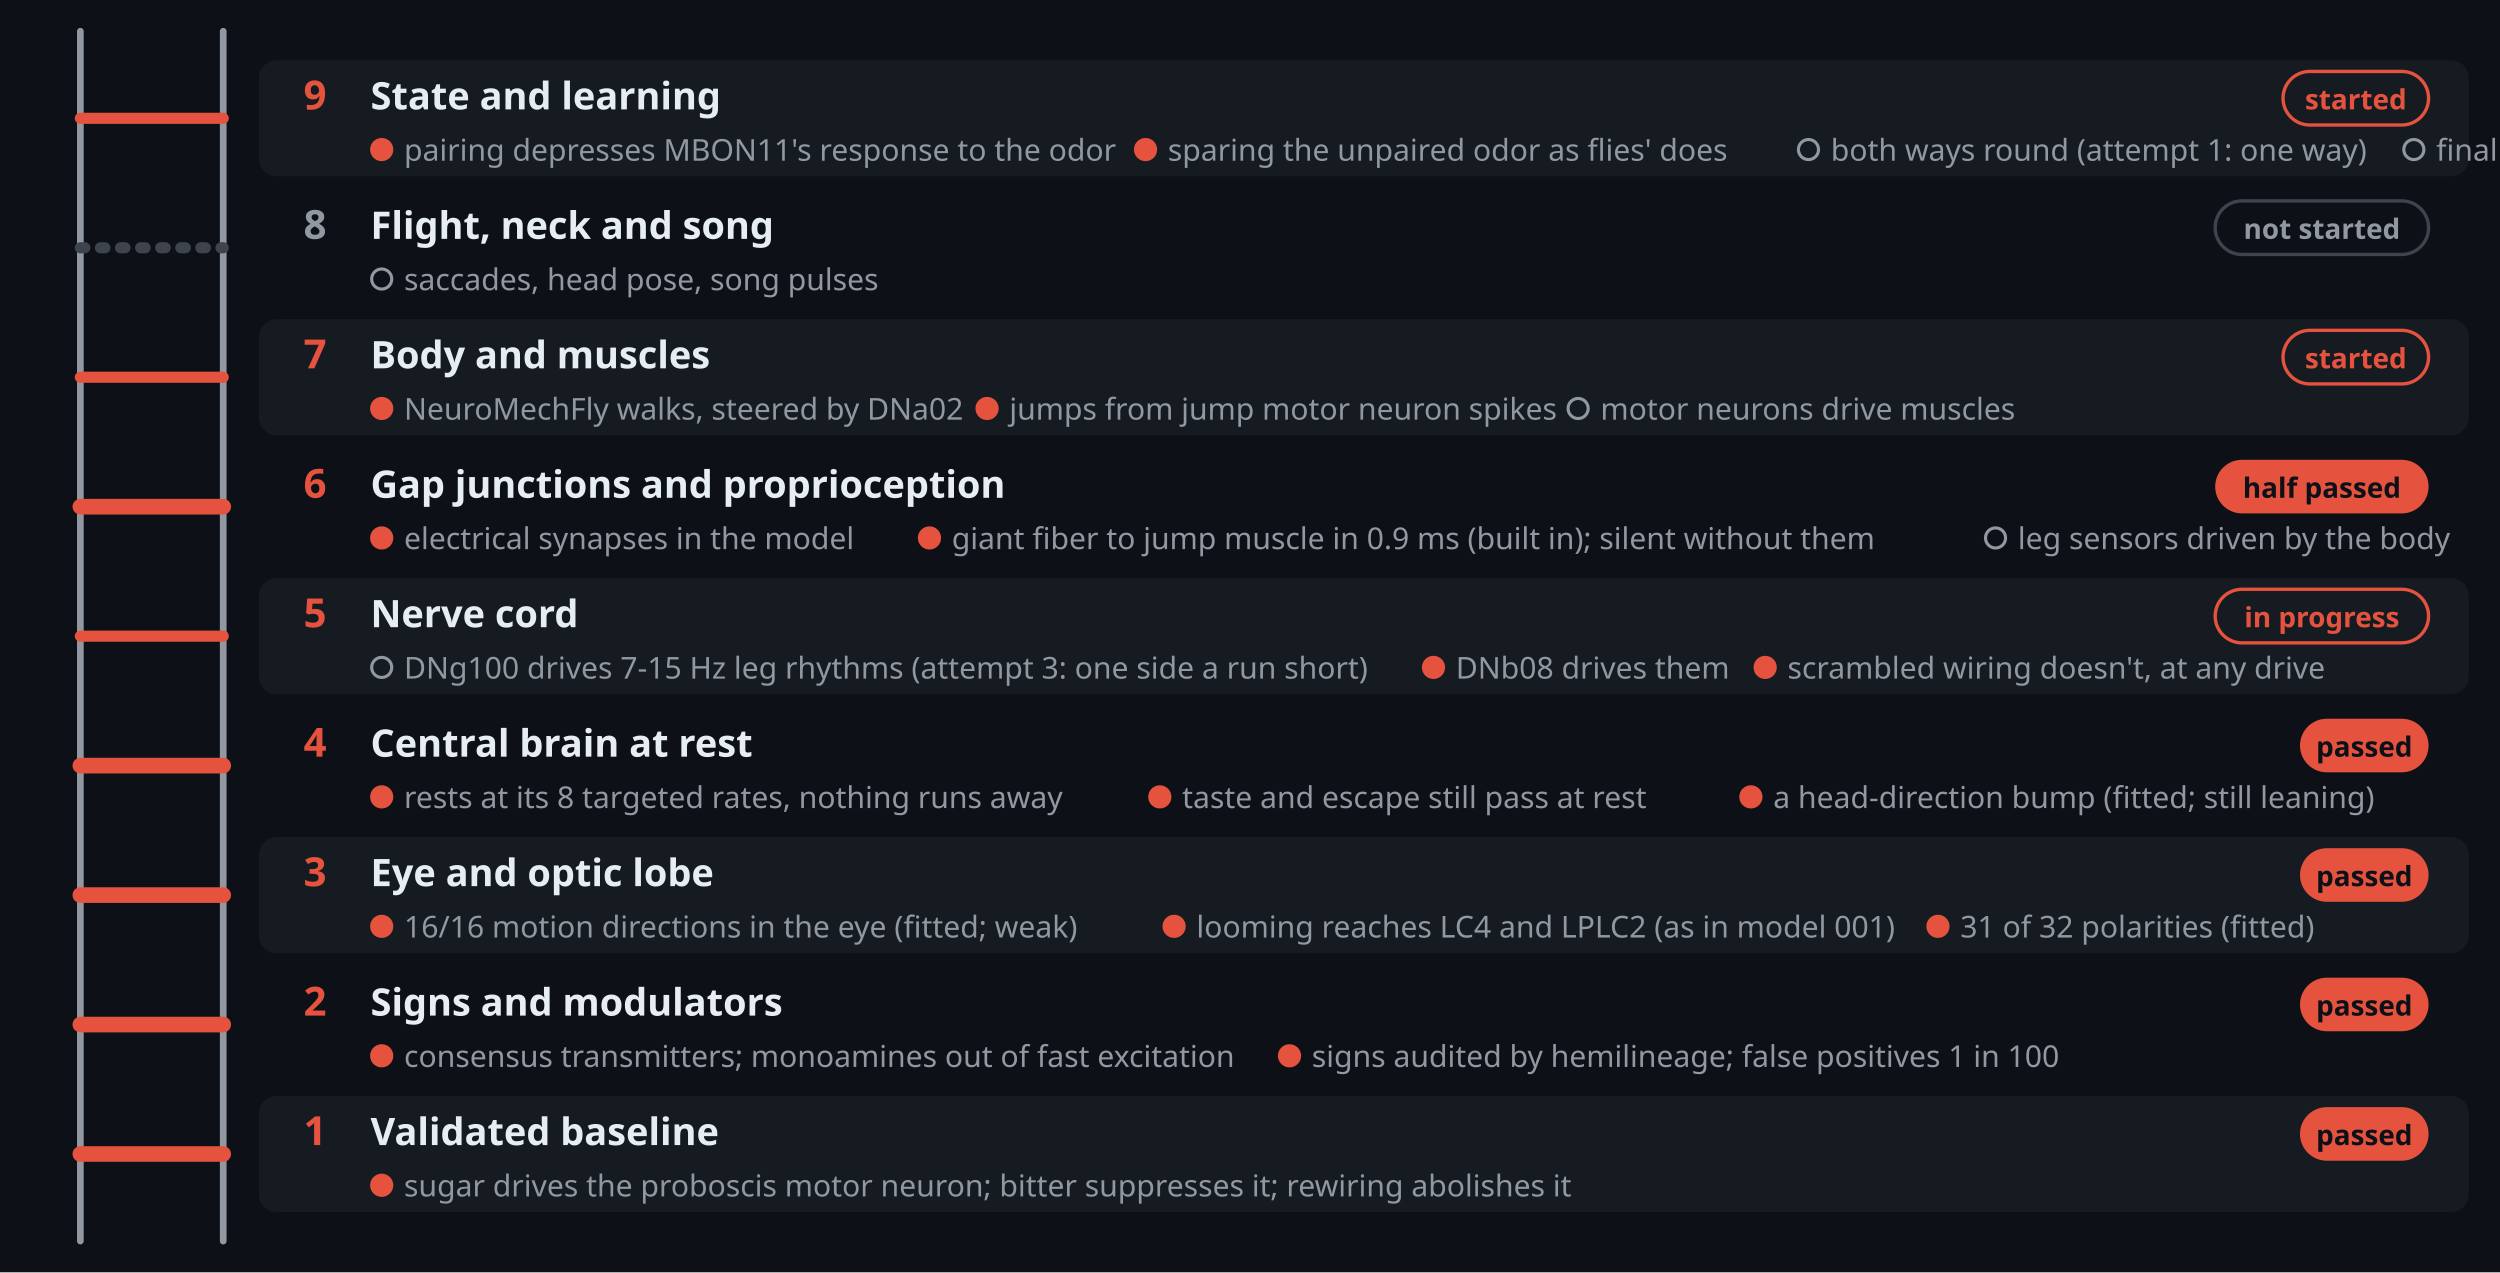
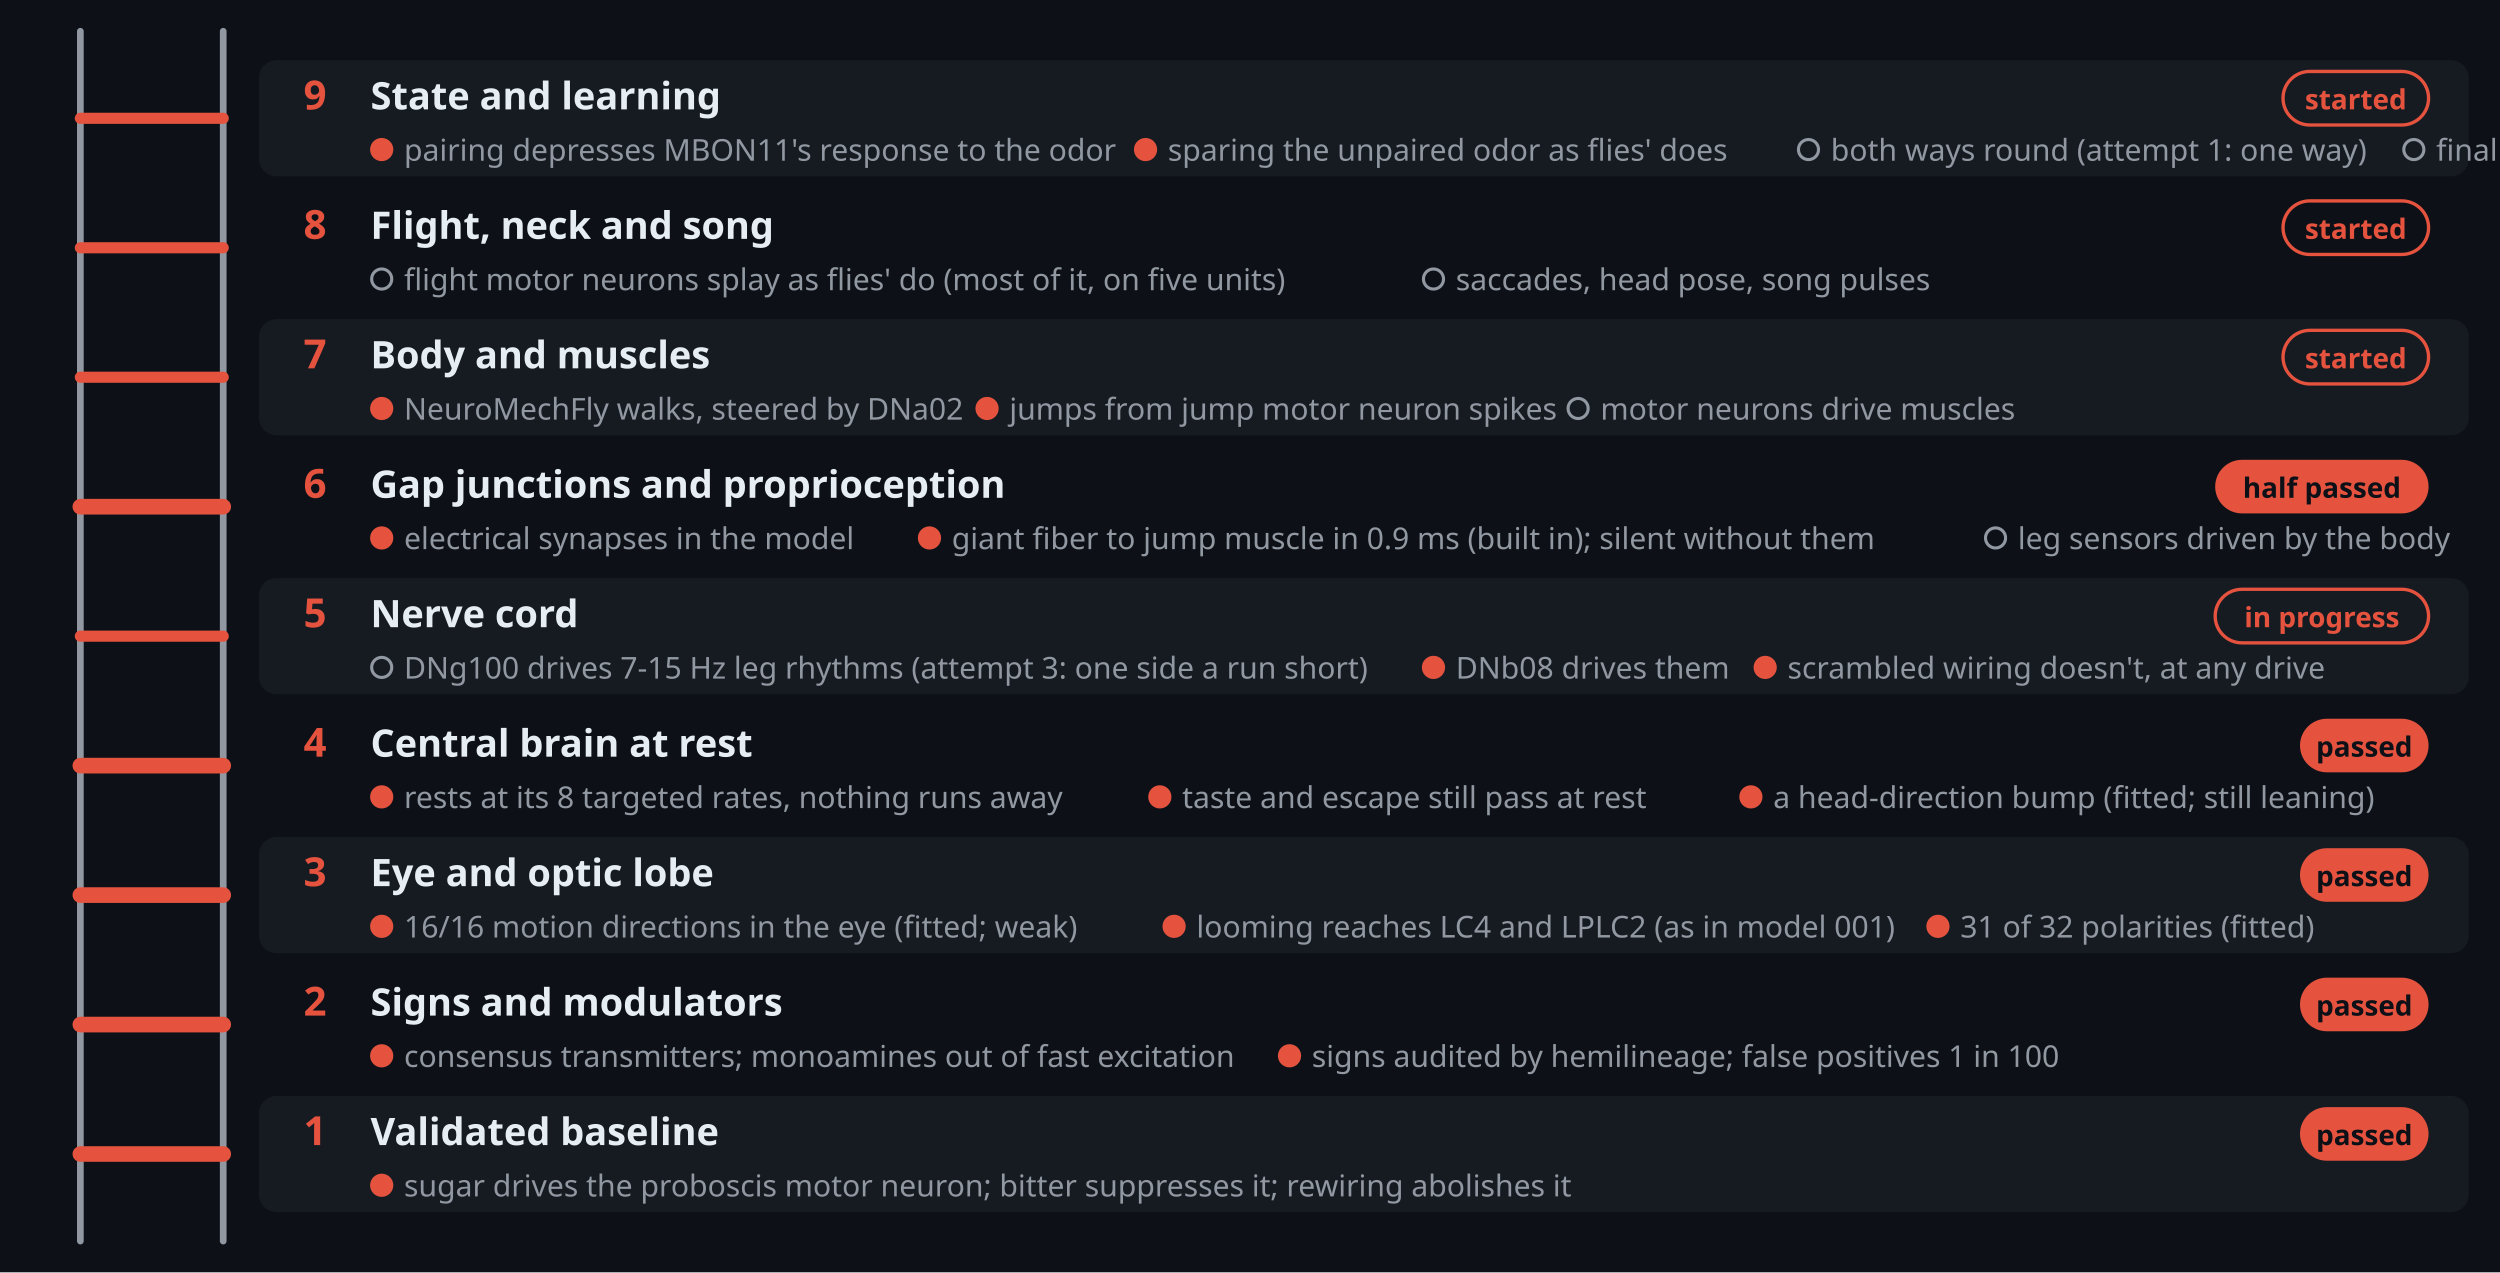
<svg xmlns="http://www.w3.org/2000/svg" width="1120" height="570" viewBox="0 0 1120 570" role="img" aria-labelledby="t">
  <style>
    text { font-family: -apple-system, BlinkMacSystemFont, 'Segoe UI', 'Noto Sans', Helvetica, Arial, sans-serif; }
    .num { font-size: 18px; font-weight: 700; font-variant-numeric: tabular-nums; }
    .name { font-size: 17px; font-weight: 600; fill: #e6edf3; }
    .mark { font-size: 13.5px; fill: #9198a1; }
    .pill { font-size: 12.5px; font-weight: 600; }
    </style>
  <rect width="1120" height="570" fill="#0d1117" />
  <path d="M36 14V556M100 14V556" stroke="#9198a1" stroke-width="3" stroke-linecap="round" />
  <g>
    <rect x="116" y="491.0" width="990" height="52" rx="8" fill="#161b22" />
    <path d="M36 517.0H100" stroke="#e5533f" stroke-width="7" stroke-linecap="round" />
    <text x="136" y="513.0" class="num" fill="#e5533f">1</text>
    <text x="166" y="513.0" class="name">Validated baseline</text>
    <rect x="1030.4" y="496.0" width="57.6" height="24" rx="12" fill="#e5533f" />
    <text x="1059.2" y="513.0" class="pill" fill="#0d1117" text-anchor="middle">passed</text>
    <circle cx="171.0" cy="531.0" r="4.5" fill="#e5533f" stroke="#e5533f" stroke-width="1.4" />
    <text x="181.0" y="536.0" class="mark">sugar drives the proboscis motor neuron; bitter suppresses it; rewiring abolishes it</text>
  </g>
  <g>
    <path d="M36 459.0H100" stroke="#e5533f" stroke-width="7" stroke-linecap="round" />
    <text x="136" y="455.0" class="num" fill="#e5533f">2</text>
    <text x="166" y="455.0" class="name">Signs and modulators</text>
    <rect x="1030.4" y="438.0" width="57.6" height="24" rx="12" fill="#e5533f" />
    <text x="1059.2" y="455.0" class="pill" fill="#0d1117" text-anchor="middle">passed</text>
    <circle cx="171.0" cy="473.0" r="4.5" fill="#e5533f" stroke="#e5533f" stroke-width="1.4" />
    <text x="181.0" y="478.0" class="mark">consensus transmitters; monoamines out of fast excitation</text>
    <circle cx="577.7" cy="473.0" r="4.5" fill="#e5533f" stroke="#e5533f" stroke-width="1.4" />
    <text x="587.7" y="478.0" class="mark">signs audited by hemilineage; false positives 1 in 100</text>
  </g>
  <g>
    <rect x="116" y="375.0" width="990" height="52" rx="8" fill="#161b22" />
    <path d="M36 401.0H100" stroke="#e5533f" stroke-width="7" stroke-linecap="round" />
    <text x="136" y="397.0" class="num" fill="#e5533f">3</text>
    <text x="166" y="397.0" class="name">Eye and optic lobe</text>
    <rect x="1030.4" y="380.0" width="57.6" height="24" rx="12" fill="#e5533f" />
    <text x="1059.2" y="397.0" class="pill" fill="#0d1117" text-anchor="middle">passed</text>
    <circle cx="171.0" cy="415.0" r="4.5" fill="#e5533f" stroke="#e5533f" stroke-width="1.4" />
    <text x="181.0" y="420.0" class="mark">16/16 motion directions in the eye (fitted; weak)</text>
    <circle cx="526.0" cy="415.0" r="4.5" fill="#e5533f" stroke="#e5533f" stroke-width="1.4" />
    <text x="536.0" y="420.0" class="mark">looming reaches LC4 and LPLC2 (as in model 001)</text>
    <circle cx="868.2" cy="415.0" r="4.5" fill="#e5533f" stroke="#e5533f" stroke-width="1.4" />
    <text x="878.2" y="420.0" class="mark">31 of 32 polarities (fitted)</text>
  </g>
  <g>
    <path d="M36 343.0H100" stroke="#e5533f" stroke-width="7" stroke-linecap="round" />
    <text x="136" y="339.0" class="num" fill="#e5533f">4</text>
    <text x="166" y="339.0" class="name">Central brain at rest</text>
    <rect x="1030.4" y="322.0" width="57.6" height="24" rx="12" fill="#e5533f" />
    <text x="1059.2" y="339.0" class="pill" fill="#0d1117" text-anchor="middle">passed</text>
    <circle cx="171.0" cy="357.0" r="4.5" fill="#e5533f" stroke="#e5533f" stroke-width="1.4" />
    <text x="181.0" y="362.0" class="mark">rests at its 8 targeted rates, nothing runs away</text>
    <circle cx="519.6" cy="357.0" r="4.5" fill="#e5533f" stroke="#e5533f" stroke-width="1.4" />
    <text x="529.6" y="362.0" class="mark">taste and escape still pass at rest</text>
    <circle cx="784.4" cy="357.0" r="4.5" fill="#e5533f" stroke="#e5533f" stroke-width="1.4" />
    <text x="794.4" y="362.0" class="mark">a head-direction bump (fitted; still leaning)</text>
  </g>
  <g>
    <rect x="116" y="259.0" width="990" height="52" rx="8" fill="#161b22" />
    <path d="M36 285.0H100" stroke="#e5533f" stroke-width="5" stroke-linecap="round" />
    <text x="136" y="281.0" class="num" fill="#e5533f">5</text>
    <text x="166" y="281.0" class="name">Nerve cord</text>
    <rect x="992.4" y="264.0" width="95.6" height="24" rx="12" fill="none" stroke="#e5533f" stroke-width="1.5" />
    <text x="1040.2" y="281.0" class="pill" fill="#e5533f" text-anchor="middle">in progress</text>
    <circle cx="171.0" cy="299.0" r="4.5" fill="none" stroke="#9198a1" stroke-width="1.4" />
    <text x="181.0" y="304.0" class="mark">DNg100 drives 7-15 Hz leg rhythms (attempt 3: one side a run short)</text>
    <circle cx="642.2" cy="299.0" r="4.5" fill="#e5533f" stroke="#e5533f" stroke-width="1.4" />
    <text x="652.2" y="304.0" class="mark">DNb08 drives them</text>
    <circle cx="790.8" cy="299.0" r="4.5" fill="#e5533f" stroke="#e5533f" stroke-width="1.4" />
    <text x="800.8" y="304.0" class="mark">scrambled wiring doesn't, at any drive</text>
  </g>
  <g>
    <path d="M36 227.0H100" stroke="#e5533f" stroke-width="7" stroke-linecap="round" />
    <text x="136" y="223.0" class="num" fill="#e5533f">6</text>
    <text x="166" y="223.0" class="name">Gap junctions and proprioception</text>
    <rect x="992.4" y="206.0" width="95.6" height="24" rx="12" fill="#e5533f" />
    <text x="1040.2" y="223.0" class="pill" fill="#0d1117" text-anchor="middle">half passed</text>
    <circle cx="171.0" cy="241.0" r="4.5" fill="#e5533f" stroke="#e5533f" stroke-width="1.4" />
    <text x="181.0" y="246.0" class="mark">electrical synapses in the model</text>
    <circle cx="416.4" cy="241.0" r="4.5" fill="#e5533f" stroke="#e5533f" stroke-width="1.4" />
    <text x="426.4" y="246.0" class="mark">giant fiber to jump muscle in 0.9 ms (built in); silent without them</text>
    <circle cx="894.0" cy="241.0" r="4.5" fill="none" stroke="#9198a1" stroke-width="1.4" />
    <text x="904.0" y="246.0" class="mark">leg sensors driven by the body</text>
  </g>
  <g>
    <rect x="116" y="143.0" width="990" height="52" rx="8" fill="#161b22" />
    <path d="M36 169.0H100" stroke="#e5533f" stroke-width="5" stroke-linecap="round" />
    <text x="136" y="165.0" class="num" fill="#e5533f">7</text>
    <text x="166" y="165.0" class="name">Body and muscles</text>
    <rect x="1022.8" y="148.0" width="65.2" height="24" rx="12" fill="none" stroke="#e5533f" stroke-width="1.5" />
    <text x="1055.4" y="165.0" class="pill" fill="#e5533f" text-anchor="middle">started</text>
    <circle cx="171.0" cy="183.0" r="4.5" fill="#e5533f" stroke="#e5533f" stroke-width="1.4" />
    <text x="181.0" y="188.0" class="mark">NeuroMechFly walks, steered by DNa02</text>
    <circle cx="442.2" cy="183.0" r="4.5" fill="#e5533f" stroke="#e5533f" stroke-width="1.4" />
    <text x="452.2" y="188.0" class="mark">jumps from jump motor neuron spikes</text>
    <circle cx="707.0" cy="183.0" r="4.5" fill="none" stroke="#9198a1" stroke-width="1.4" />
    <text x="717.0" y="188.0" class="mark">motor neurons drive muscles</text>
  </g>
  <g>
-     <path d="M36 111.0H100" stroke="#3d444d" stroke-width="5" stroke-linecap="round" stroke-dasharray="2 7" />
-     <text x="136" y="107.0" class="num" fill="#9198a1">8</text>
+     <path d="M36 111.0H100" stroke="#e5533f" stroke-width="5" stroke-linecap="round" />
+     <text x="136" y="107.0" class="num" fill="#e5533f">8</text>
    <text x="166" y="107.0" class="name">Flight, neck and song</text>
-     <rect x="992.4" y="90.0" width="95.6" height="24" rx="12" fill="none" stroke="#3d444d" stroke-width="1.5" />
-     <text x="1040.2" y="107.0" class="pill" fill="#9198a1" text-anchor="middle">not started</text>
+     <rect x="1022.8" y="90.0" width="65.2" height="24" rx="12" fill="none" stroke="#e5533f" stroke-width="1.5" />
+     <text x="1055.4" y="107.0" class="pill" fill="#e5533f" text-anchor="middle">started</text>
    <circle cx="171.0" cy="125.0" r="4.5" fill="none" stroke="#9198a1" stroke-width="1.4" />
-     <text x="181.0" y="130.0" class="mark">saccades, head pose, song pulses</text>
+     <text x="181.0" y="130.0" class="mark">flight motor neurons splay as flies' do (most of it, on five units)</text>
+     <circle cx="642.2" cy="125.0" r="4.5" fill="none" stroke="#9198a1" stroke-width="1.4" />
+     <text x="652.2" y="130.0" class="mark">saccades, head pose, song pulses</text>
  </g>
  <g>
    <rect x="116" y="27.0" width="990" height="52" rx="8" fill="#161b22" />
    <path d="M36 53.0H100" stroke="#e5533f" stroke-width="5" stroke-linecap="round" />
    <text x="136" y="49.0" class="num" fill="#e5533f">9</text>
    <text x="166" y="49.0" class="name">State and learning</text>
    <rect x="1022.8" y="32.0" width="65.2" height="24" rx="12" fill="none" stroke="#e5533f" stroke-width="1.5" />
    <text x="1055.4" y="49.0" class="pill" fill="#e5533f" text-anchor="middle">started</text>
    <circle cx="171.0" cy="67.0" r="4.5" fill="#e5533f" stroke="#e5533f" stroke-width="1.4" />
    <text x="181.0" y="72.0" class="mark">pairing depresses MBON11's response to the odor</text>
    <circle cx="513.2" cy="67.0" r="4.5" fill="#e5533f" stroke="#e5533f" stroke-width="1.4" />
    <text x="523.2" y="72.0" class="mark">sparing the unpaired odor as flies' does</text>
    <circle cx="810.2" cy="67.0" r="4.5" fill="none" stroke="#9198a1" stroke-width="1.4" />
    <text x="820.2" y="72.0" class="mark">both ways round (attempt 1: one way)</text>
    <circle cx="1081.4" cy="67.0" r="4.5" fill="none" stroke="#9198a1" stroke-width="1.4" />
    <text x="1091.4" y="72.0" class="mark">final hurdle: resting FC, once arousal sets the brain-wide state</text>
  </g>
</svg>
